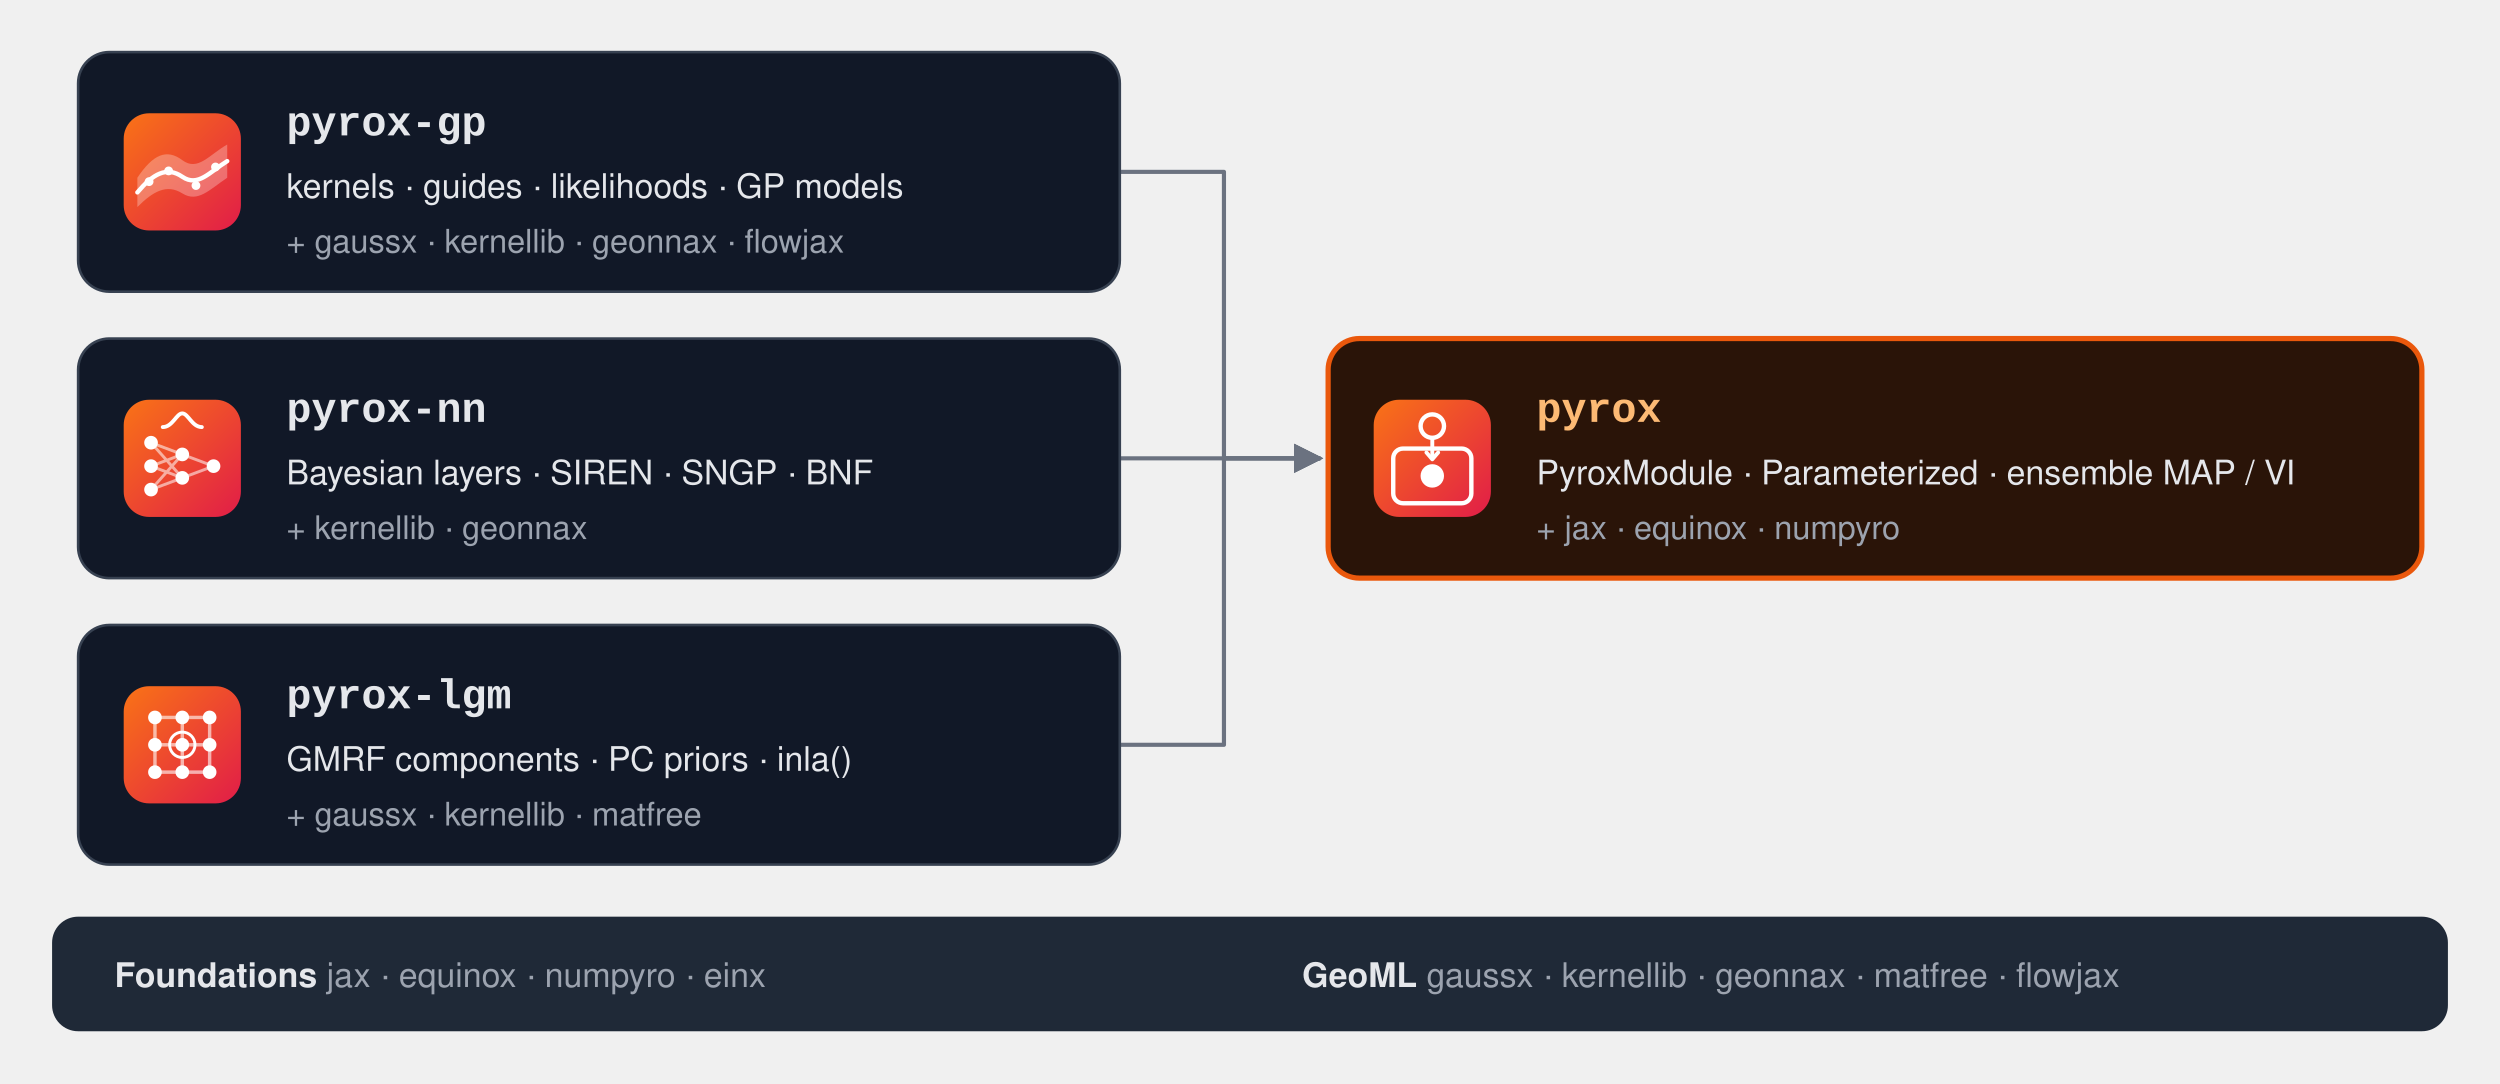
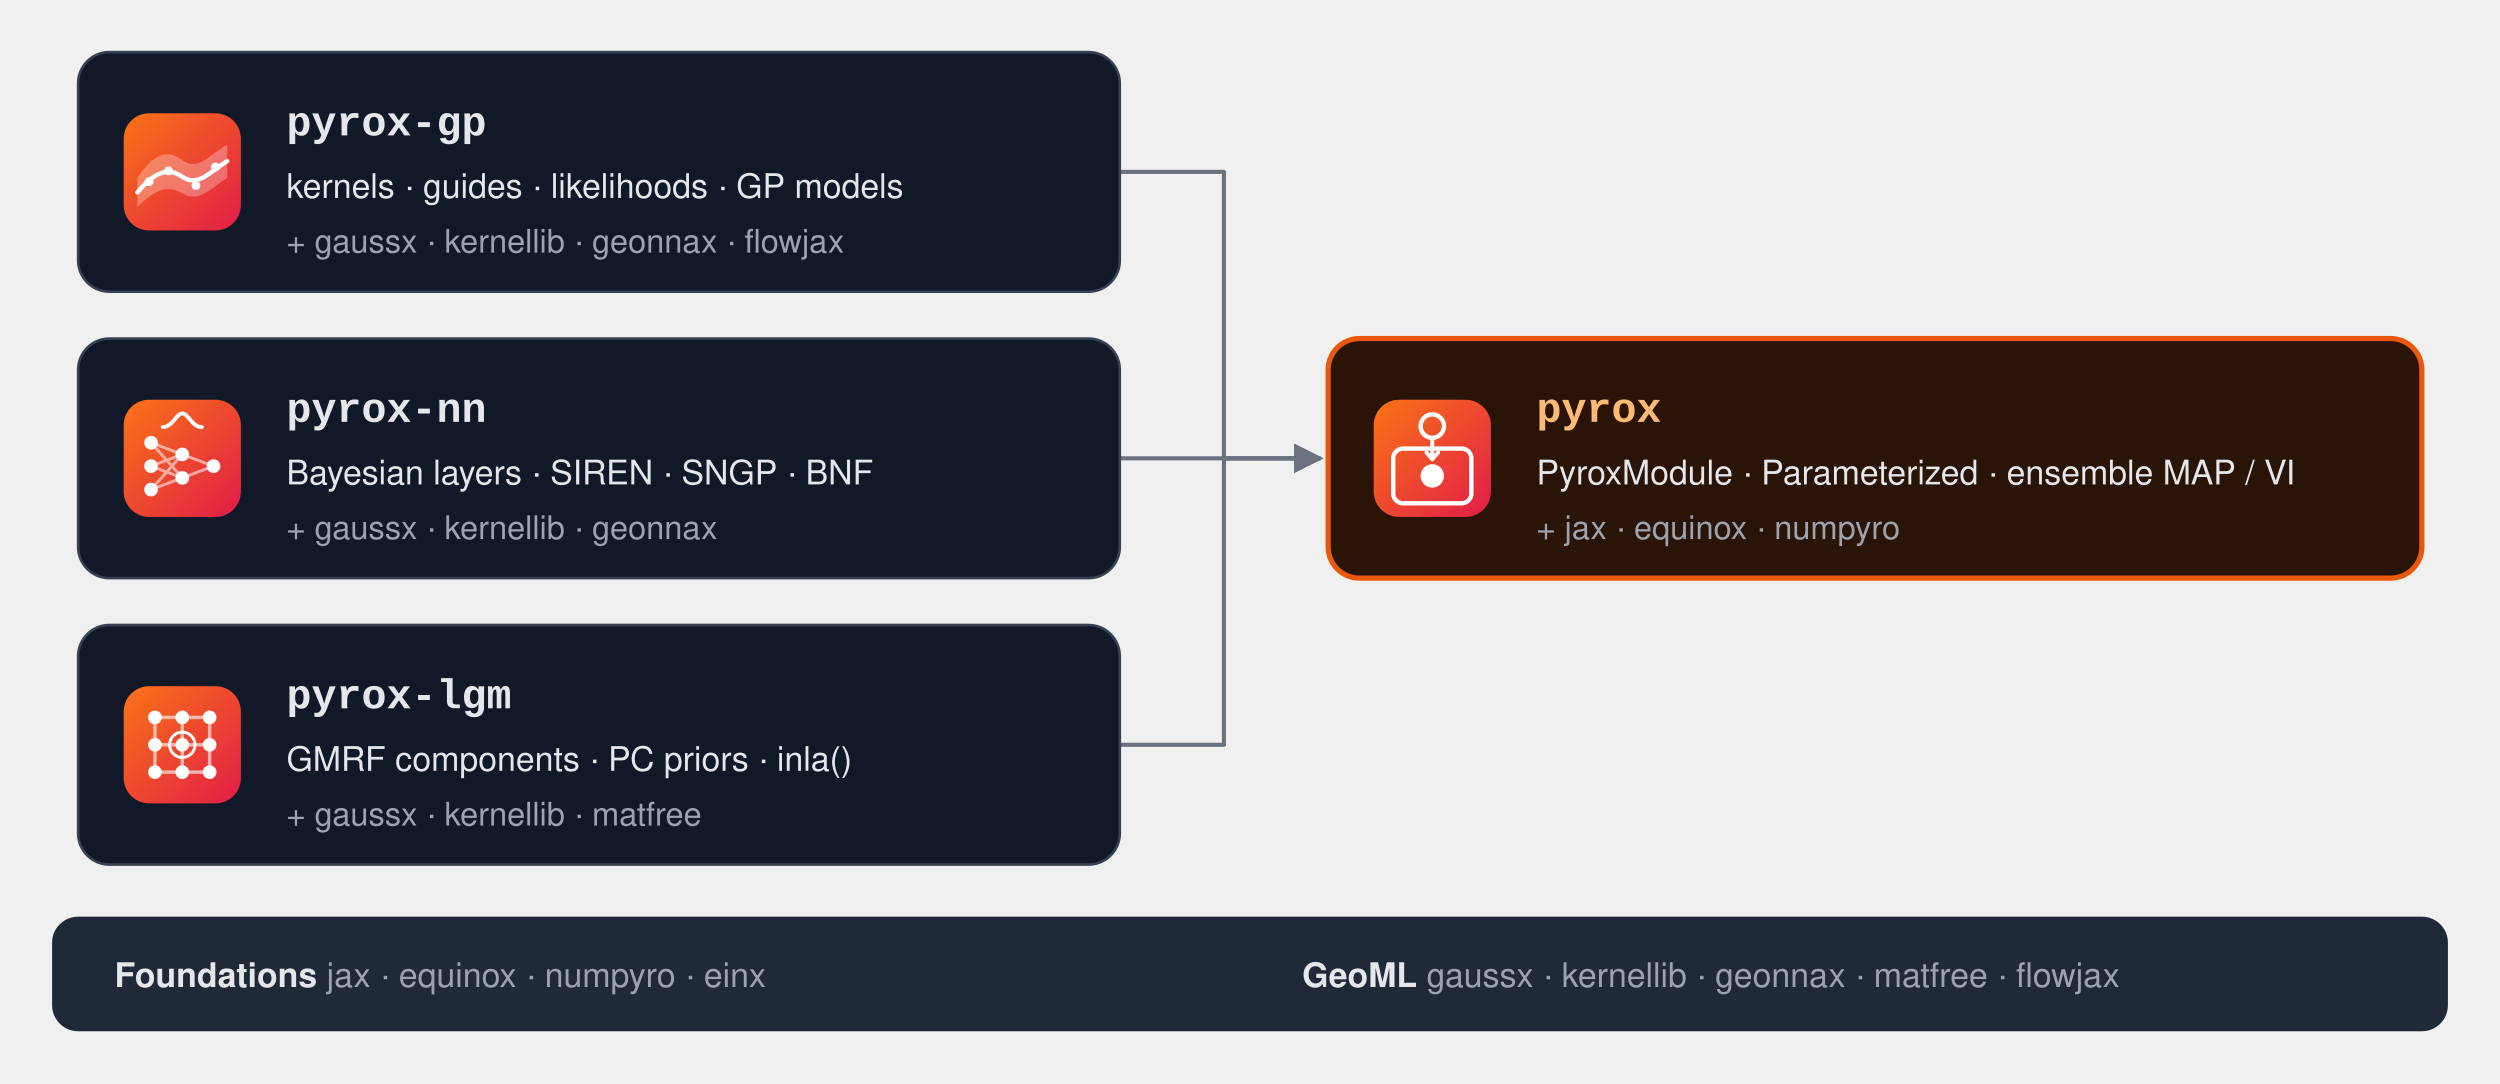
<svg xmlns="http://www.w3.org/2000/svg" width="960" height="416" viewBox="0 0 960 416" role="img" aria-label="pyrox-gp, pyrox-nn and pyrox-lgm are siblings that each build on pyrox directly. All sit on JAX, Equinox and NumPyro and on the GeoML packages gaussx, kernellib and geonnax.">
  <defs>
    <marker id="layers-dark-head" viewBox="0 0 10 10" refX="9" refY="5" markerWidth="7" markerHeight="7" orient="auto-start-reverse">
      <path d="M0 0 L10 5 L0 10 z" fill="#6B7280" />
    </marker>
  </defs>
  <path d="M430 66 L470 66 L470 176 L507 176" fill="none" stroke="#6B7280" stroke-width="1.6" stroke-linejoin="round" marker-end="url(#layers-dark-head)" />
  <path d="M430 176 L507 176" fill="none" stroke="#6B7280" stroke-width="1.6" stroke-linejoin="round" marker-end="url(#layers-dark-head)" />
  <path d="M430 286 L470 286 L470 176 L507 176" fill="none" stroke="#6B7280" stroke-width="1.6" stroke-linejoin="round" marker-end="url(#layers-dark-head)" />
  <rect x="30" y="20" width="400" height="92" rx="12" fill="#111827" stroke="#374151" stroke-width="1" />
  <defs>
    <linearGradient id="layers-dark-pyrox-gp" x1="0" y1="0" x2="1" y2="1">
      <stop offset="0" stop-color="#F97316" />
      <stop offset="1" stop-color="#E11D48" />
    </linearGradient>
  </defs>
  <g transform="translate(46 42) scale(0.375)">
    <rect x="4" y="4" width="120" height="120" rx="26" fill="url(#layers-dark-pyrox-gp)" />
    <path d="M18 70 C34 46 48 40 64 52 C80 64 92 46 110 36 L110 70 C92 82 80 96 64 86 C48 76 34 84 18 100 Z" fill="#FFFFFF" fill-opacity="0.28" />
    <path d="M18 85 C34 66 48 58 64 69 C80 80 92 64 110 53" fill="none" stroke="#FFFFFF" stroke-width="4.5" stroke-linecap="round" />
    <circle cx="30" cy="74" r="4.5" fill="#FFFFFF" />
    <circle cx="50" cy="63" r="4.5" fill="#FFFFFF" />
    <circle cx="78" cy="78" r="4.5" fill="#FFFFFF" />
    <circle cx="98" cy="59" r="4.5" fill="#FFFFFF" />
  </g>
  <text x="110" y="52" text-anchor="start" font-family="ui-monospace, SFMono-Regular, Menlo, Consolas, 'Liberation Mono', monospace" font-size="16" font-weight="700" fill="#E5E7EB" xml:space="preserve">pyrox-gp</text>
  <text x="110" y="76" text-anchor="start" font-family="ui-sans-serif, -apple-system, 'Segoe UI', Helvetica, Arial, sans-serif" font-size="13" font-weight="400" fill="#E5E7EB" xml:space="preserve">kernels · guides · likelihoods · GP models</text>
  <text x="110" y="97" text-anchor="start" font-family="ui-sans-serif, -apple-system, 'Segoe UI', Helvetica, Arial, sans-serif" font-size="12.5" font-weight="400" fill="#9CA3AF" xml:space="preserve">+ gaussx · kernellib · geonnax · flowjax</text>
  <rect x="30" y="130" width="400" height="92" rx="12" fill="#111827" stroke="#374151" stroke-width="1" />
  <defs>
    <linearGradient id="layers-dark-pyrox-nn" x1="0" y1="0" x2="1" y2="1">
      <stop offset="0" stop-color="#F97316" />
      <stop offset="1" stop-color="#E11D48" />
    </linearGradient>
  </defs>
  <g transform="translate(46 152) scale(0.375)">
    <rect x="4" y="4" width="120" height="120" rx="26" fill="url(#layers-dark-pyrox-nn)" />
    <path d="M44 32 C54 32 58 18 64 18 C70 18 74 32 84 32" fill="none" stroke="#FFFFFF" stroke-width="4" stroke-linecap="round" />
    <path d="M32 48 L64 60 M32 48 L64 84 M32 72 L64 60 M32 72 L64 84 M32 96 L64 60 M32 96 L64 84 M64 60 L96 72 M64 84 L96 72" stroke="#FFFFFF" stroke-opacity="0.55" stroke-width="3" stroke-linecap="round" />
    <circle cx="32" cy="48" r="7" fill="#FFFFFF" />
    <circle cx="32" cy="72" r="7" fill="#FFFFFF" />
    <circle cx="32" cy="96" r="7" fill="#FFFFFF" />
    <circle cx="64" cy="60" r="7" fill="#FFFFFF" />
    <circle cx="64" cy="84" r="7" fill="#FFFFFF" />
    <circle cx="96" cy="72" r="7" fill="#FFFFFF" />
  </g>
  <text x="110" y="162" text-anchor="start" font-family="ui-monospace, SFMono-Regular, Menlo, Consolas, 'Liberation Mono', monospace" font-size="16" font-weight="700" fill="#E5E7EB" xml:space="preserve">pyrox-nn</text>
  <text x="110" y="186" text-anchor="start" font-family="ui-sans-serif, -apple-system, 'Segoe UI', Helvetica, Arial, sans-serif" font-size="13" font-weight="400" fill="#E5E7EB" xml:space="preserve">Bayesian layers · SIREN · SNGP · BNF</text>
-   <text x="110" y="207" text-anchor="start" font-family="ui-sans-serif, -apple-system, 'Segoe UI', Helvetica, Arial, sans-serif" font-size="12.5" font-weight="400" fill="#9CA3AF" xml:space="preserve">+ kernellib · geonnax</text>
+   <text x="110" y="207" text-anchor="start" font-family="ui-sans-serif, -apple-system, 'Segoe UI', Helvetica, Arial, sans-serif" font-size="12.5" font-weight="400" fill="#9CA3AF" xml:space="preserve">+ gaussx · kernellib · geonnax</text>
  <rect x="30" y="240" width="400" height="92" rx="12" fill="#111827" stroke="#374151" stroke-width="1" />
  <defs>
    <linearGradient id="layers-dark-pyrox-lgm" x1="0" y1="0" x2="1" y2="1">
      <stop offset="0" stop-color="#F97316" />
      <stop offset="1" stop-color="#E11D48" />
    </linearGradient>
  </defs>
  <g transform="translate(46 262) scale(0.375)">
    <rect x="4" y="4" width="120" height="120" rx="26" fill="url(#layers-dark-pyrox-lgm)" />
    <path d="M36 36 L92 36 M36 64 L92 64 M36 92 L92 92 M36 36 L36 92 M64 36 L64 92 M92 36 L92 92" stroke="#FFFFFF" stroke-opacity="0.6" stroke-width="3.5" stroke-linecap="round" />
    <circle cx="36" cy="36" r="7" fill="#FFFFFF" />
    <circle cx="64" cy="36" r="7" fill="#FFFFFF" />
    <circle cx="92" cy="36" r="7" fill="#FFFFFF" />
    <circle cx="36" cy="64" r="7" fill="#FFFFFF" />
    <circle cx="92" cy="64" r="7" fill="#FFFFFF" />
    <circle cx="36" cy="92" r="7" fill="#FFFFFF" />
    <circle cx="64" cy="92" r="7" fill="#FFFFFF" />
    <circle cx="92" cy="92" r="7" fill="#FFFFFF" />
    <circle cx="64" cy="64" r="13" fill="none" stroke="#FFFFFF" stroke-width="3" />
    <circle cx="64" cy="64" r="7" fill="#FFFFFF" />
  </g>
  <text x="110" y="272" text-anchor="start" font-family="ui-monospace, SFMono-Regular, Menlo, Consolas, 'Liberation Mono', monospace" font-size="16" font-weight="700" fill="#E5E7EB" xml:space="preserve">pyrox-lgm</text>
  <text x="110" y="296" text-anchor="start" font-family="ui-sans-serif, -apple-system, 'Segoe UI', Helvetica, Arial, sans-serif" font-size="13" font-weight="400" fill="#E5E7EB" xml:space="preserve">GMRF components · PC priors · inla()</text>
  <text x="110" y="317" text-anchor="start" font-family="ui-sans-serif, -apple-system, 'Segoe UI', Helvetica, Arial, sans-serif" font-size="12.5" font-weight="400" fill="#9CA3AF" xml:space="preserve">+ gaussx · kernellib · matfree</text>
  <rect x="510" y="130" width="420" height="92" rx="12" fill="#2A1408" stroke="#EA580C" stroke-width="2" />
  <defs>
    <linearGradient id="layers-dark-pyrox" x1="0" y1="0" x2="1" y2="1">
      <stop offset="0" stop-color="#F97316" />
      <stop offset="1" stop-color="#E11D48" />
    </linearGradient>
  </defs>
  <g transform="translate(526 152) scale(0.375)">
    <rect x="4" y="4" width="120" height="120" rx="26" fill="url(#layers-dark-pyrox)" />
    <rect x="24" y="54" width="80" height="56" rx="10" fill="none" stroke="#FFFFFF" stroke-width="4.5" />
    <circle cx="64" cy="31" r="12" fill="none" stroke="#FFFFFF" stroke-width="4.5" />
    <path d="M64 44 L64 63" stroke="#FFFFFF" stroke-width="4" stroke-linecap="round" />
    <path d="M58 58 L64 65 L70 58" fill="none" stroke="#FFFFFF" stroke-width="4" stroke-linecap="round" stroke-linejoin="round" />
    <circle cx="64" cy="82" r="12" fill="#FFFFFF" />
  </g>
  <text x="590" y="162" text-anchor="start" font-family="ui-monospace, SFMono-Regular, Menlo, Consolas, 'Liberation Mono', monospace" font-size="16" font-weight="700" fill="#FDBA74" xml:space="preserve">pyrox</text>
  <text x="590" y="186" text-anchor="start" font-family="ui-sans-serif, -apple-system, 'Segoe UI', Helvetica, Arial, sans-serif" font-size="13" font-weight="400" fill="#E5E7EB" xml:space="preserve">PyroxModule · Parameterized · ensemble MAP / VI</text>
  <text x="590" y="207" text-anchor="start" font-family="ui-sans-serif, -apple-system, 'Segoe UI', Helvetica, Arial, sans-serif" font-size="12.5" font-weight="400" fill="#9CA3AF" xml:space="preserve">+ jax · equinox · numpyro</text>
  <rect x="20" y="352" width="920" height="44" rx="10" fill="#1F2937" />
  <text x="44" y="379" font-family="ui-sans-serif, -apple-system, 'Segoe UI', Helvetica, Arial, sans-serif" font-size="13" fill="#9CA3AF">
    <tspan font-weight="700" fill="#E5E7EB">Foundations</tspan>  jax · equinox · numpyro · einx</text>
  <text x="500" y="379" font-family="ui-sans-serif, -apple-system, 'Segoe UI', Helvetica, Arial, sans-serif" font-size="13" fill="#9CA3AF">
    <tspan font-weight="700" fill="#E5E7EB">GeoML</tspan>  gaussx · kernellib · geonnax · matfree · flowjax</text>
</svg>
